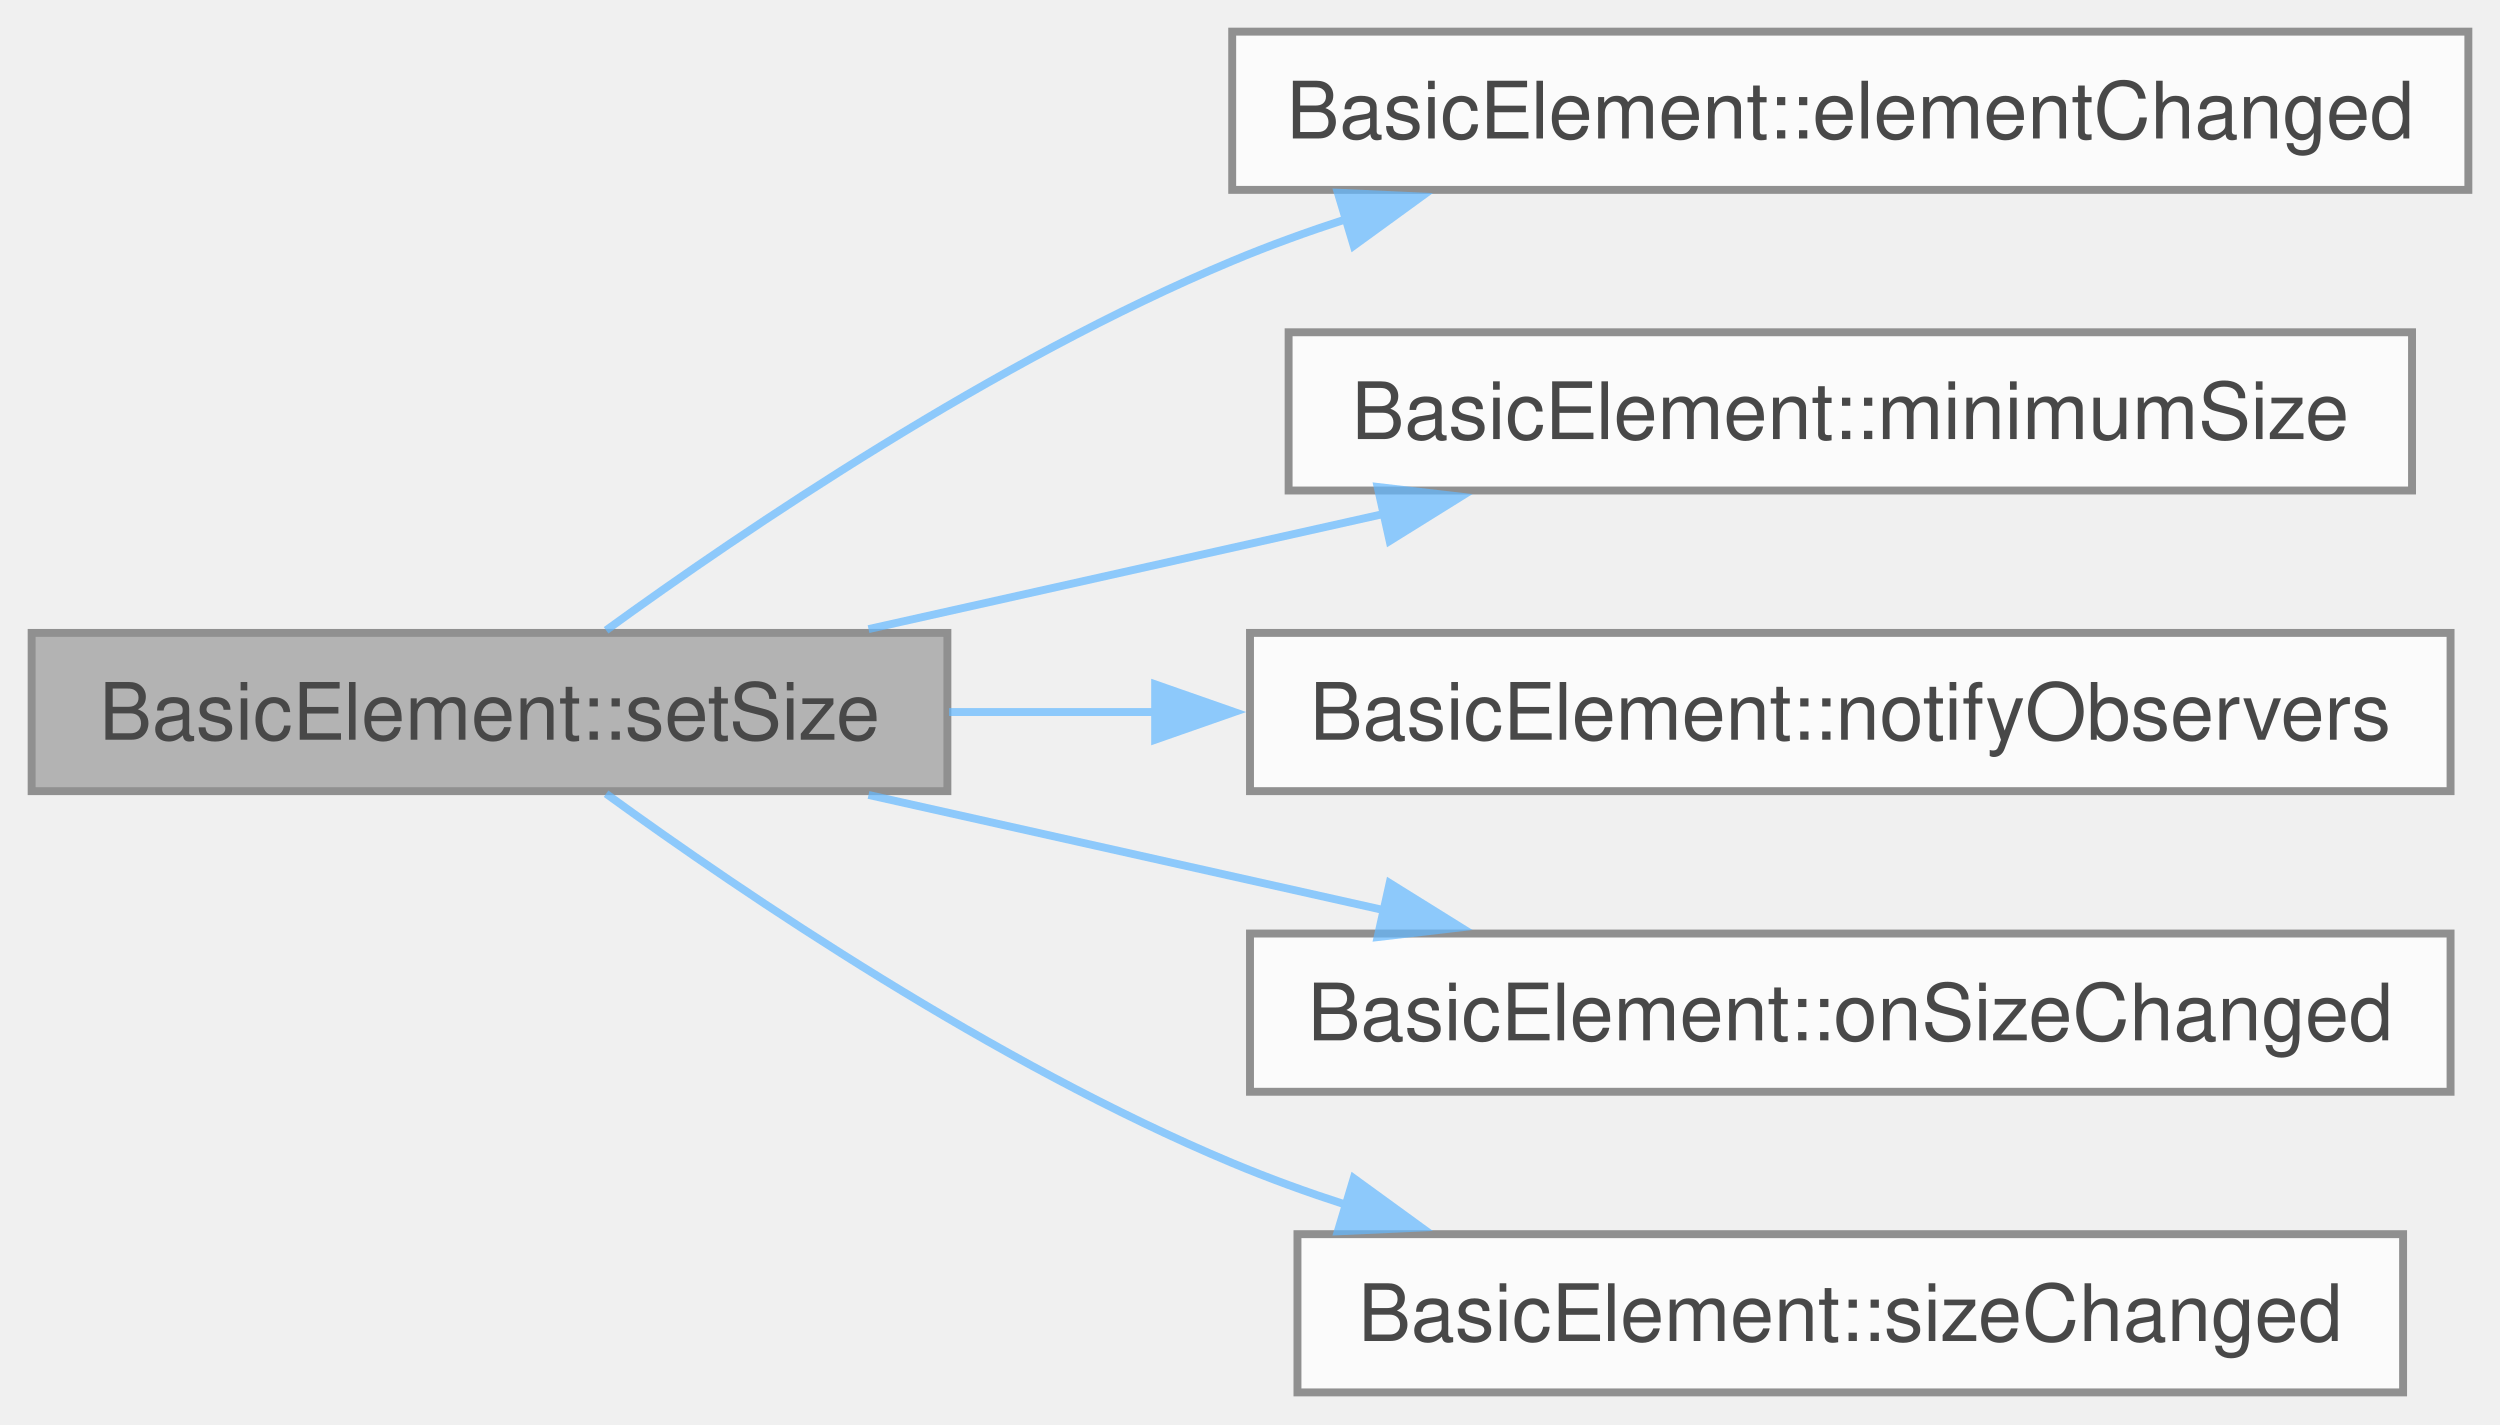
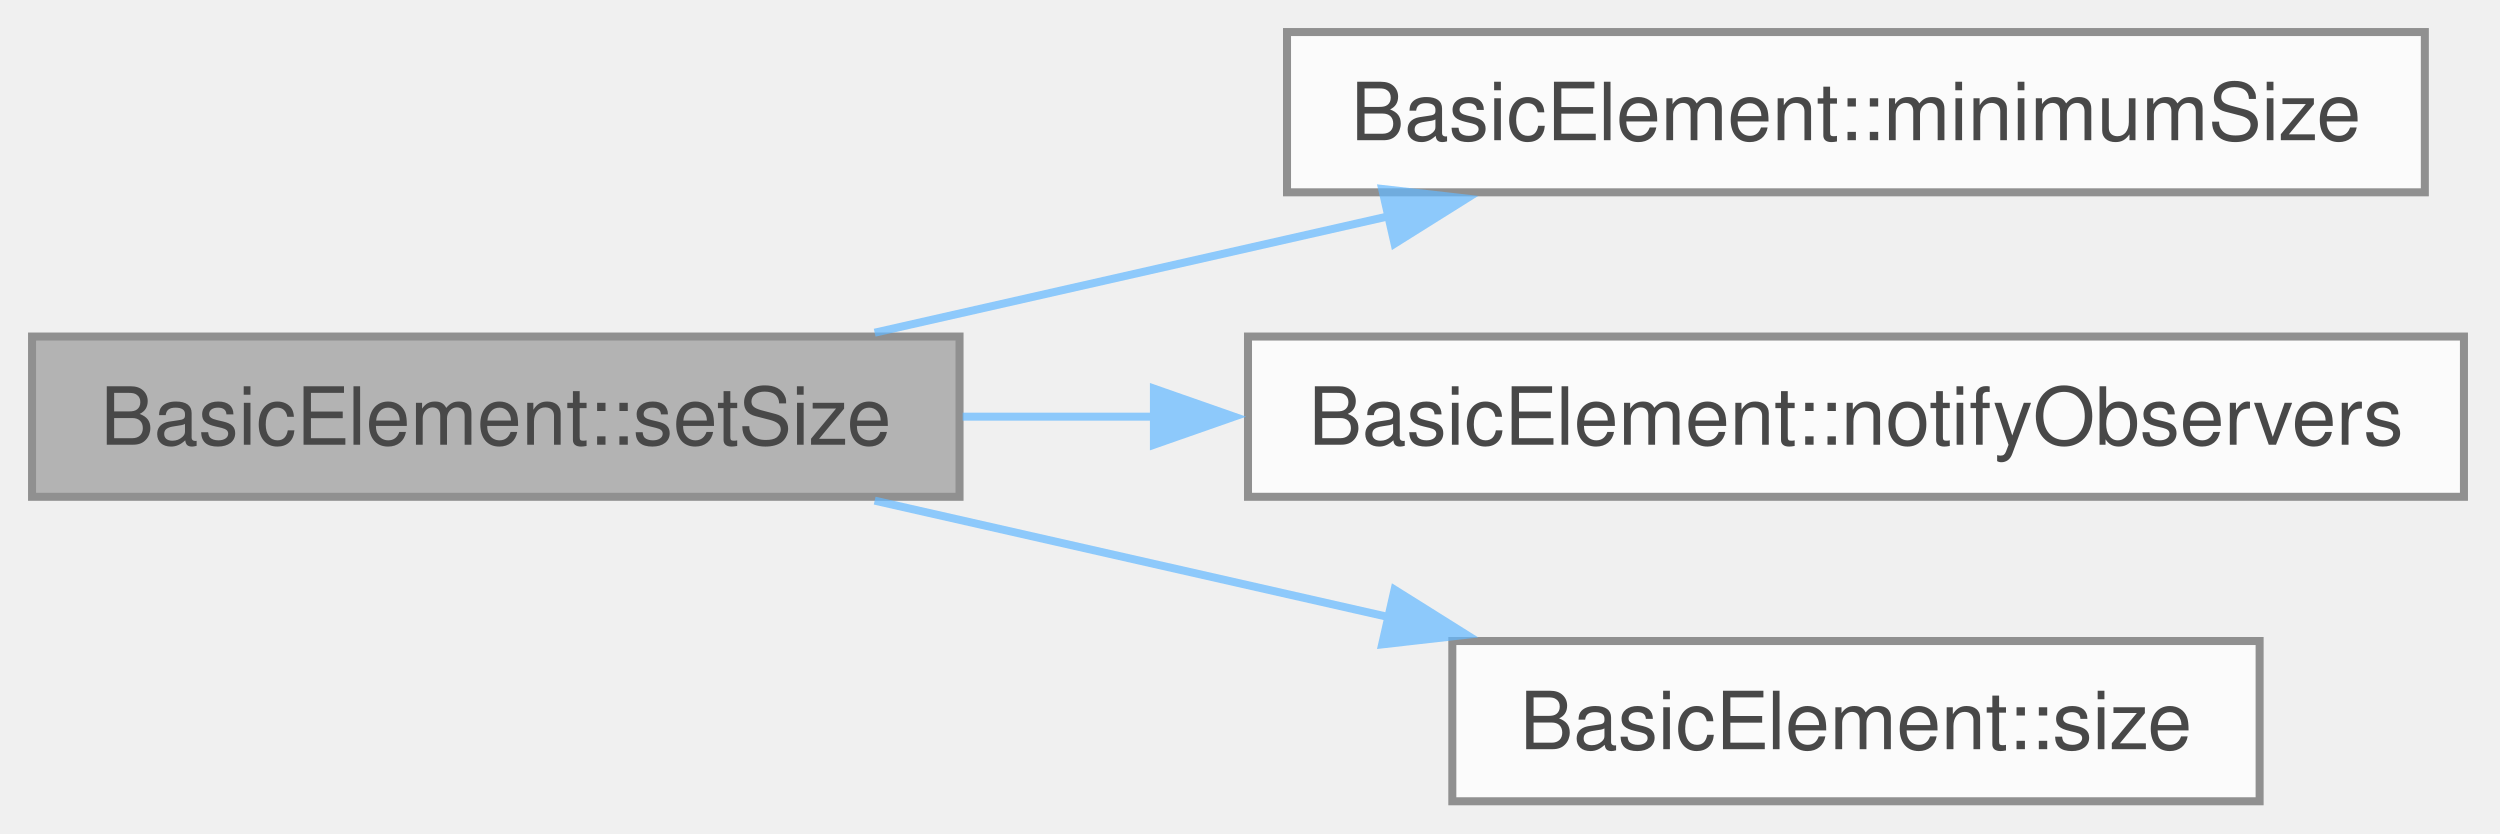
- <svg xmlns="http://www.w3.org/2000/svg" xmlns:xlink="http://www.w3.org/1999/xlink" width="316pt" height="180pt" viewBox="0.00 0.00 316.00 180.00">
+ <svg xmlns="http://www.w3.org/2000/svg" xmlns:xlink="http://www.w3.org/1999/xlink" width="312pt" height="104pt" viewBox="0.00 0.00 312.00 104.00">
  <svg id="main" version="1.1" xml:space="preserve">
    <style type="text/css">
.node, .edge {opacity: 0.7;}
.node.selected, .edge.selected {opacity: 1;}
.edge:hover path { stroke: red; }
.edge:hover polygon { stroke: red; fill: red; }
</style>
    <svg id="graph" class="graph">
-       <g id="graph0" class="graph" transform="scale(1 1) rotate(0) translate(4 176)">
+       <g id="graph0" class="graph" transform="scale(1 1) rotate(0) translate(4 100)">
        <g id="Node000001" class="node">
          <g id="a_Node000001">
            <a xlink:title=" ">
-               <polygon fill="#999999" stroke="#666666" points="115.75,-96 0,-96 0,-76 115.75,-76 115.75,-96" />
-               <text xml:space="preserve" text-anchor="middle" x="57.88" y="-82.5" font-family="Helvetica,sans-Serif" font-size="10.00">BasicElement::setSize</text>
+               <polygon fill="#999999" stroke="#666666" points="115.75,-58 0,-58 0,-38 115.75,-38 115.75,-58" />
+               <text xml:space="preserve" text-anchor="middle" x="57.88" y="-44.5" font-family="Helvetica,sans-Serif" font-size="10.00">BasicElement::setSize</text>
            </a>
          </g>
        </g>
        <g id="Node000002" class="node">
          <g id="a_Node000002">
-             <a xlink:href="class_basic_element.html#ad1b7a593fb82e872041b342abd157088" target="_top" xlink:title=" ">
-               <polygon fill="white" stroke="#666666" points="308,-172 151.75,-172 151.75,-152 308,-152 308,-172" />
-               <text xml:space="preserve" text-anchor="middle" x="229.88" y="-158.5" font-family="Helvetica,sans-Serif" font-size="10.00">BasicElement::elementChanged</text>
+             <a xlink:href="class_basic_element.html#a2cb2eb803daa35380908948215f8d468" target="_top" xlink:title=" ">
+               <polygon fill="white" stroke="#666666" points="298.62,-96 156.62,-96 156.62,-76 298.62,-76 298.62,-96" />
+               <text xml:space="preserve" text-anchor="middle" x="227.62" y="-82.5" font-family="Helvetica,sans-Serif" font-size="10.00">BasicElement::minimumSize</text>
            </a>
          </g>
        </g>
        <g id="edge1_Node000001_Node000002" class="edge">
          <g id="a_edge1_Node000001_Node000002">
            <a xlink:title=" ">
-               <path fill="none" stroke="#63b8ff" d="M72.61,-96.33C90.12,-109.03 121.73,-130.45 151.75,-143 156.38,-144.94 161.26,-146.71 166.22,-148.32" />
-               <polygon fill="#63b8ff" stroke="#63b8ff" points="165.1,-151.64 175.68,-151.16 167.11,-144.93 165.1,-151.64" />
+               <path fill="none" stroke="#63b8ff" d="M105.16,-58.48C125.05,-62.99 148.5,-68.3 169.47,-73.05" />
+               <polygon fill="#63b8ff" stroke="#63b8ff" points="168.49,-76.42 179.02,-75.22 170.04,-69.59 168.49,-76.42" />
            </a>
          </g>
        </g>
        <g id="Node000003" class="node">
          <g id="a_Node000003">
-             <a xlink:href="class_basic_element.html#a2cb2eb803daa35380908948215f8d468" target="_top" xlink:title=" ">
-               <polygon fill="white" stroke="#666666" points="300.88,-134 158.88,-134 158.88,-114 300.88,-114 300.88,-134" />
-               <text xml:space="preserve" text-anchor="middle" x="229.88" y="-120.5" font-family="Helvetica,sans-Serif" font-size="10.00">BasicElement::minimumSize</text>
+             <a xlink:href="class_basic_element.html#a596caee40cdd00a0aacce49689b63f92" target="_top" xlink:title=" ">
+               <polygon fill="white" stroke="#666666" points="303.5,-58 151.75,-58 151.75,-38 303.5,-38 303.5,-58" />
+               <text xml:space="preserve" text-anchor="middle" x="227.62" y="-44.5" font-family="Helvetica,sans-Serif" font-size="10.00">BasicElement::notifyObservers</text>
            </a>
          </g>
        </g>
        <g id="edge2_Node000001_Node000003" class="edge">
          <g id="a_edge2_Node000001_Node000003">
            <a xlink:title=" ">
-               <path fill="none" stroke="#63b8ff" d="M105.78,-96.48C125.94,-100.99 149.7,-106.3 170.95,-111.05" />
-               <polygon fill="#63b8ff" stroke="#63b8ff" points="170.13,-114.45 180.65,-113.22 171.65,-107.62 170.13,-114.45" />
+               <path fill="none" stroke="#63b8ff" d="M116.14,-48C123.88,-48 131.96,-48 140.07,-48" />
+               <polygon fill="#63b8ff" stroke="#63b8ff" points="140.01,-51.5 150.01,-48 140.01,-44.5 140.01,-51.5" />
            </a>
          </g>
        </g>
        <g id="Node000004" class="node">
          <g id="a_Node000004">
-             <a xlink:href="class_basic_element.html#a596caee40cdd00a0aacce49689b63f92" target="_top" xlink:title=" ">
-               <polygon fill="white" stroke="#666666" points="305.75,-96 154,-96 154,-76 305.75,-76 305.75,-96" />
-               <text xml:space="preserve" text-anchor="middle" x="229.88" y="-82.5" font-family="Helvetica,sans-Serif" font-size="10.00">BasicElement::notifyObservers</text>
+             <a xlink:href="class_basic_element.html#a542adbf85a58c5c9bf17975964d7e446" target="_top" xlink:title=" ">
+               <polygon fill="white" stroke="#666666" points="278,-20 177.25,-20 177.25,0 278,0 278,-20" />
+               <text xml:space="preserve" text-anchor="middle" x="227.62" y="-6.5" font-family="Helvetica,sans-Serif" font-size="10.00">BasicElement::size</text>
            </a>
          </g>
        </g>
        <g id="edge3_Node000001_Node000004" class="edge">
          <g id="a_edge3_Node000001_Node000004">
            <a xlink:title=" ">
-               <path fill="none" stroke="#63b8ff" d="M115.96,-86C124.43,-86 133.33,-86 142.25,-86" />
-               <polygon fill="#63b8ff" stroke="#63b8ff" points="142.01,-89.5 152.01,-86 142.01,-82.5 142.01,-89.5" />
-             </a>
-           </g>
-         </g>
-         <g id="Node000005" class="node">
-           <g id="a_Node000005">
-             <a xlink:href="class_basic_element.html#aafd52d1fae2f0b7666ae15bcbb3782c2" target="_top" xlink:title=" ">
-               <polygon fill="white" stroke="#666666" points="305.75,-58 154,-58 154,-38 305.75,-38 305.75,-58" />
-               <text xml:space="preserve" text-anchor="middle" x="229.88" y="-44.5" font-family="Helvetica,sans-Serif" font-size="10.00">BasicElement::onSizeChanged</text>
-             </a>
-           </g>
-         </g>
-         <g id="edge4_Node000001_Node000005" class="edge">
-           <g id="a_edge4_Node000001_Node000005">
-             <a xlink:title=" ">
-               <path fill="none" stroke="#63b8ff" d="M105.78,-75.52C125.94,-71.01 149.7,-65.7 170.95,-60.95" />
-               <polygon fill="#63b8ff" stroke="#63b8ff" points="171.65,-64.38 180.65,-58.78 170.13,-57.55 171.65,-64.38" />
-             </a>
-           </g>
-         </g>
-         <g id="Node000006" class="node">
-           <g id="a_Node000006">
-             <a xlink:href="class_basic_element.html#a5af654d8bb5e16b44121f69c832037b8" target="_top" xlink:title=" ">
-               <polygon fill="white" stroke="#666666" points="299.75,-20 160,-20 160,0 299.75,0 299.75,-20" />
-               <text xml:space="preserve" text-anchor="middle" x="229.88" y="-6.5" font-family="Helvetica,sans-Serif" font-size="10.00">BasicElement::sizeChanged</text>
-             </a>
-           </g>
-         </g>
-         <g id="edge5_Node000001_Node000006" class="edge">
-           <g id="a_edge5_Node000001_Node000006">
-             <a xlink:title=" ">
-               <path fill="none" stroke="#63b8ff" d="M72.61,-75.67C90.12,-62.97 121.73,-41.55 151.75,-29 156.38,-27.06 161.26,-25.29 166.22,-23.68" />
-               <polygon fill="#63b8ff" stroke="#63b8ff" points="167.11,-27.07 175.68,-20.84 165.1,-20.36 167.11,-27.07" />
+               <path fill="none" stroke="#63b8ff" d="M105.16,-37.52C125.05,-33.01 148.5,-27.7 169.47,-22.95" />
+               <polygon fill="#63b8ff" stroke="#63b8ff" points="170.04,-26.41 179.02,-20.78 168.49,-19.58 170.04,-26.41" />
            </a>
          </g>
        </g>
      </g>
    </svg>
  </svg>
  <style type="text/css">

[data-mouse-over-selected='false'] { opacity: 0.7; }
[data-mouse-over-selected='true']  { opacity: 1.0; }

</style>
</svg>
